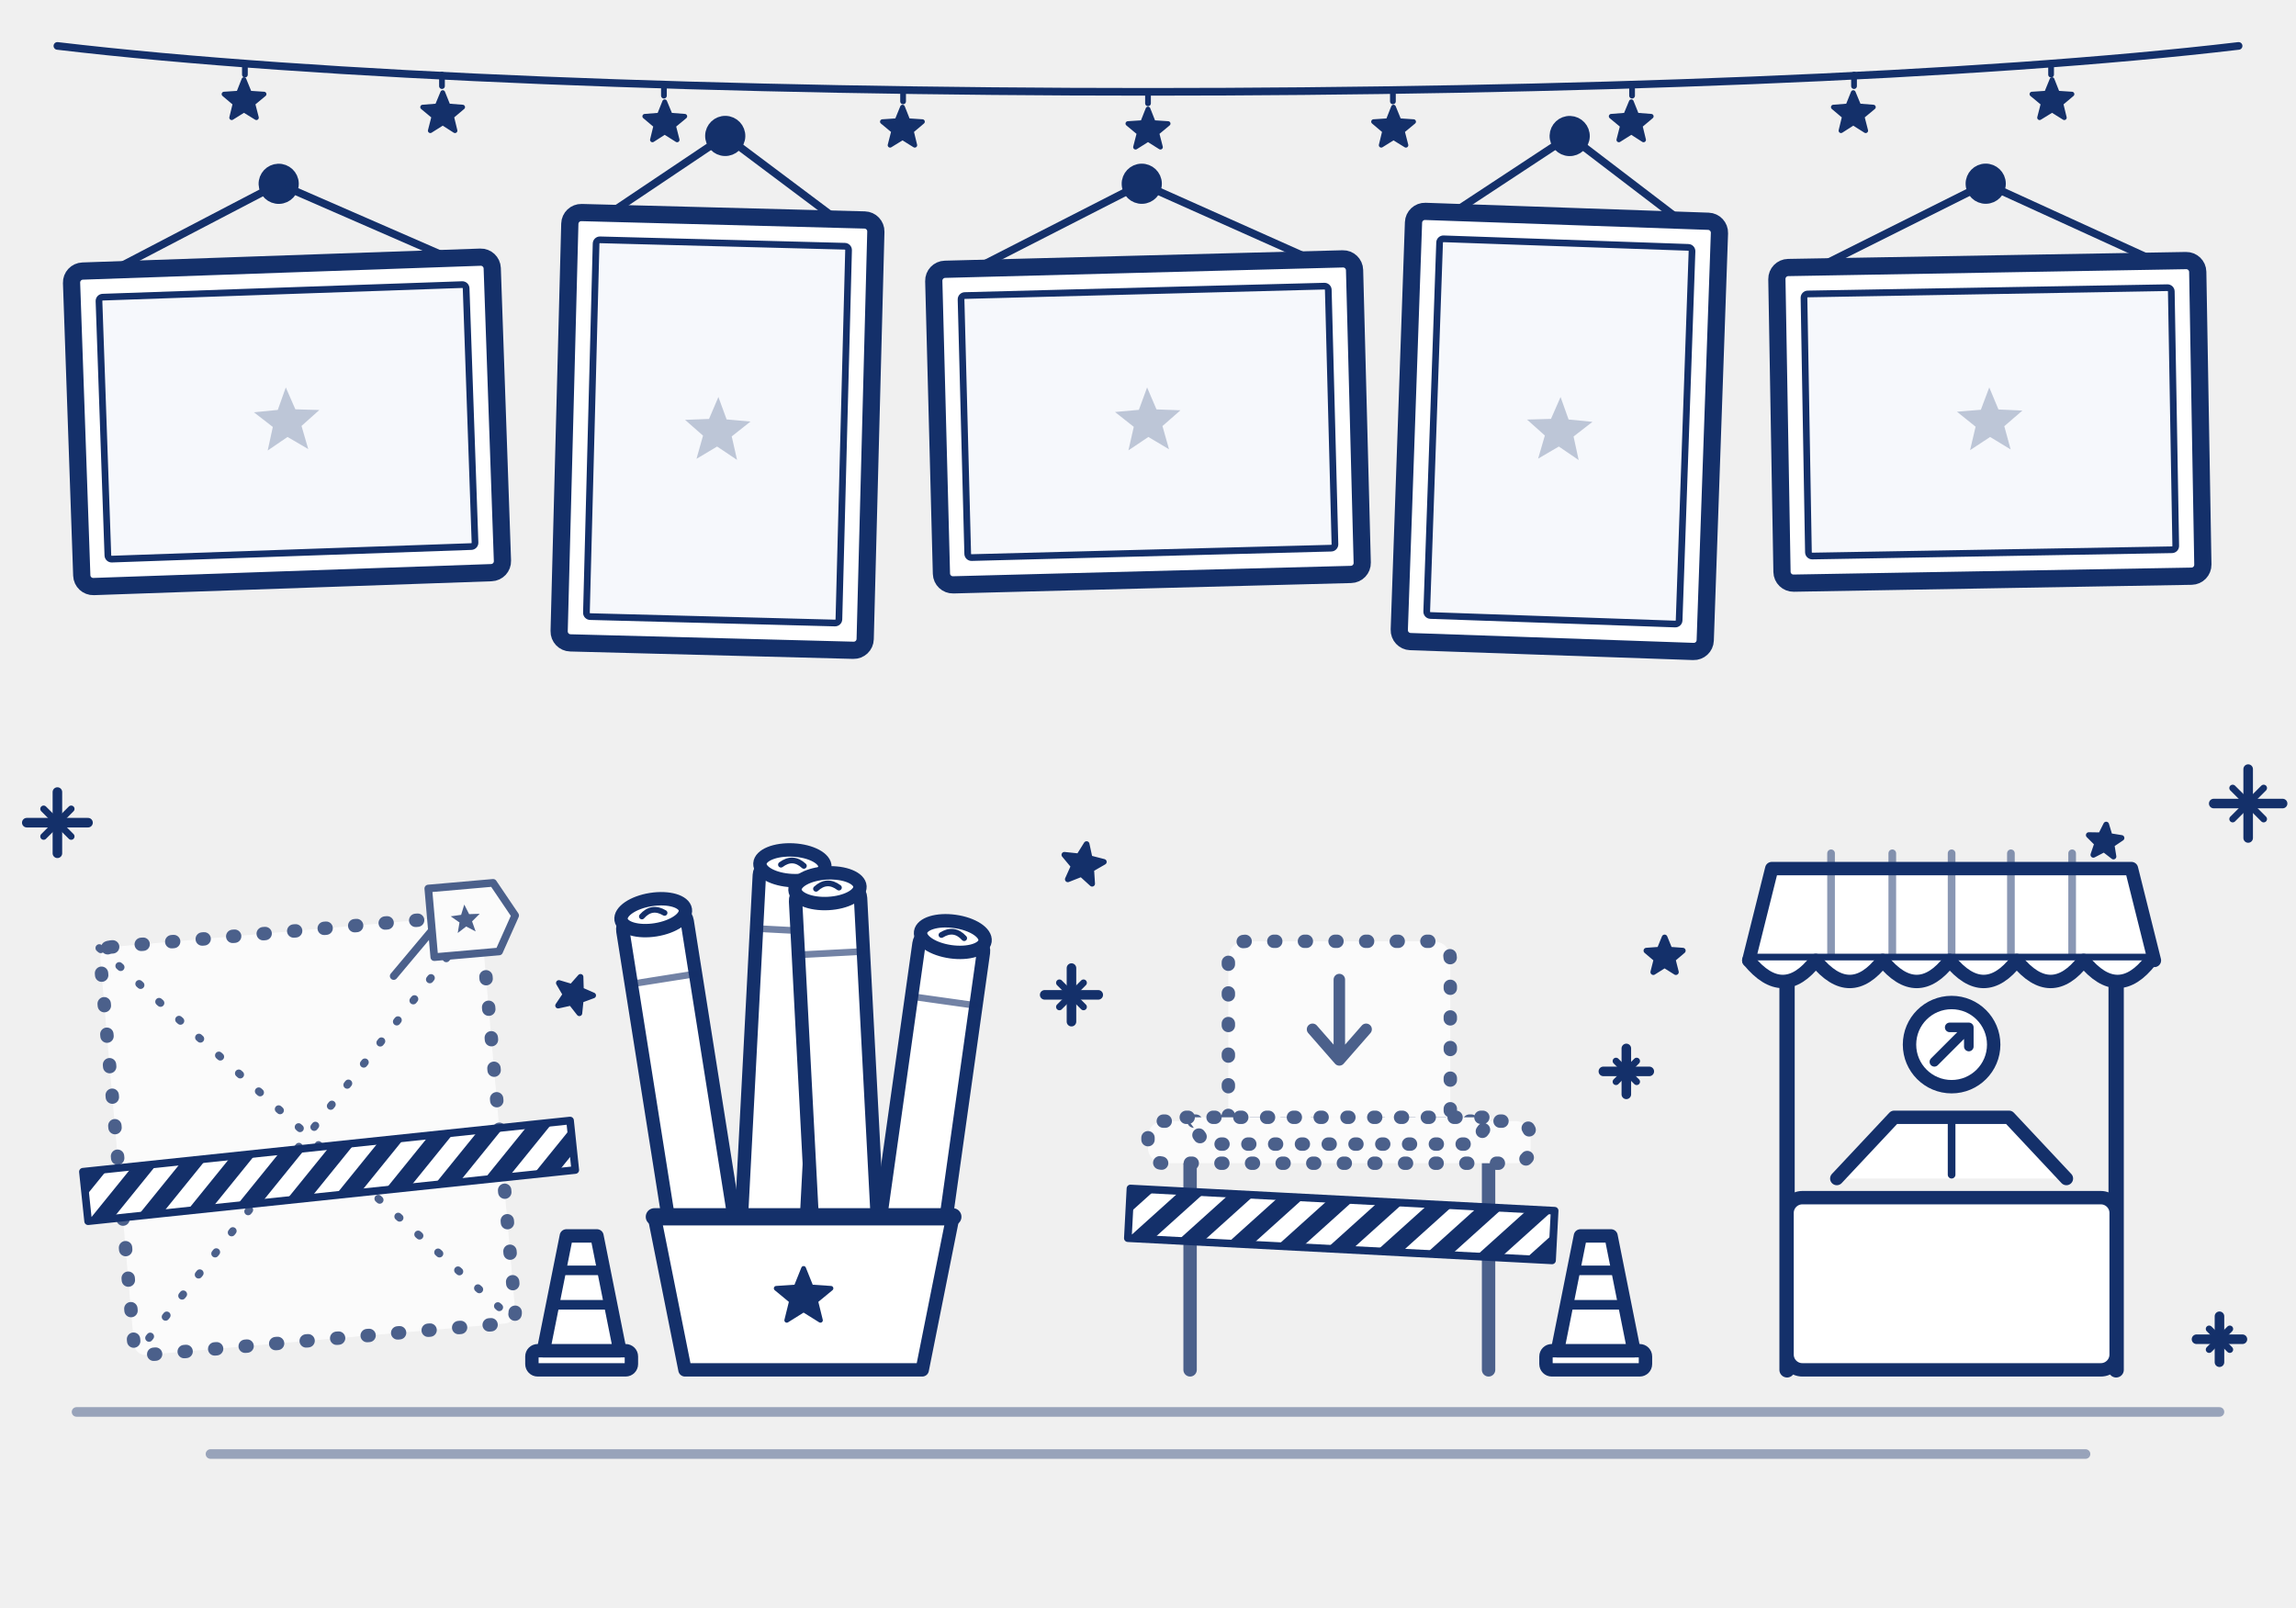
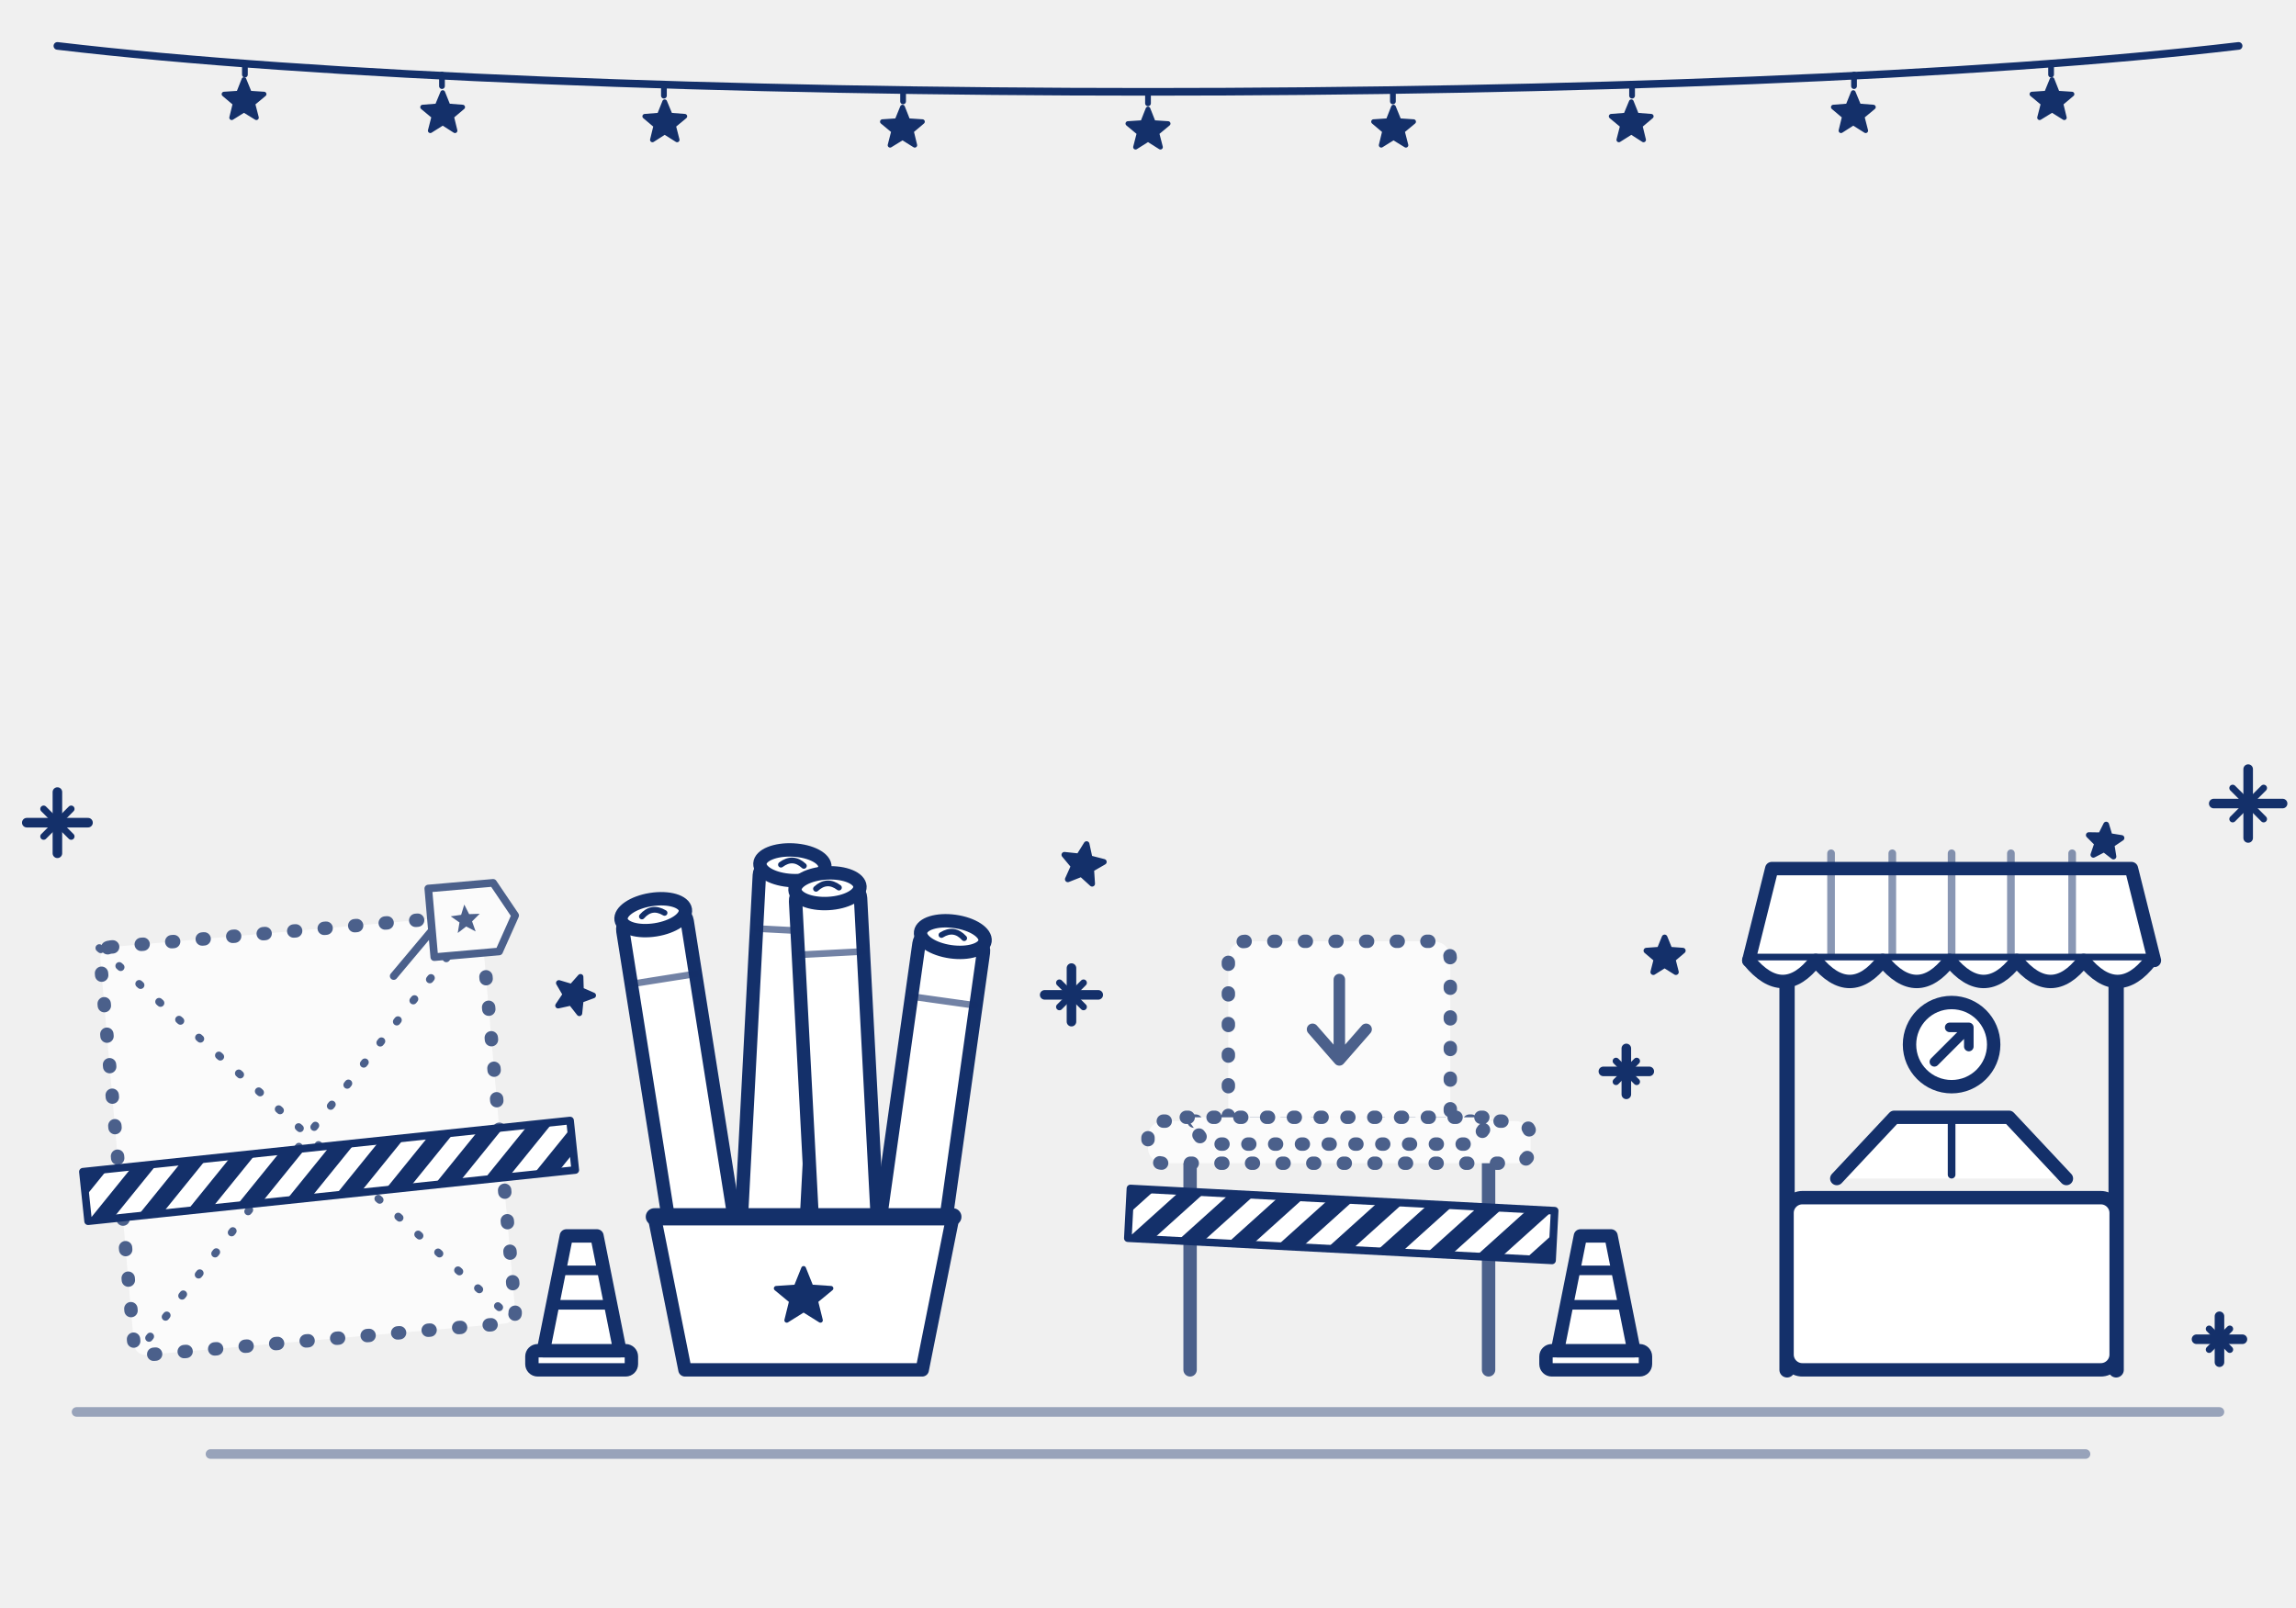
<svg xmlns="http://www.w3.org/2000/svg" viewBox="0 0 1200 840" width="1200" height="840" role="img" aria-labelledby="t">
  <g fill="none" stroke="#14306A" stroke-width="7" stroke-linecap="round" stroke-linejoin="round">
    <path d="M30 24 C 300 56, 900 56, 1170 24" stroke-width="4" />
    <path d="M127.5 41.6 L130.4 48.7 L138.0 49.2 L132.1 54.1 L134.0 61.5 L127.5 57.5 L121.1 61.5 L122.9 54.1 L117.1 49.2 L124.7 48.7 Z" fill="#14306A" stroke-width="2.5" />
    <path d="M128 33 v6" stroke-width="3" />
    <path d="M231.4 48.4 L234.2 55.4 L241.8 56.0 L236.0 60.9 L237.8 68.3 L231.4 64.2 L224.9 68.3 L226.8 60.9 L220.9 56.0 L228.5 55.4 Z" fill="#14306A" stroke-width="2.5" />
    <path d="M231 39 v6" stroke-width="3" />
    <path d="M347.4 53.2 L350.3 60.2 L357.9 60.8 L352.0 65.7 L353.9 73.1 L347.4 69.0 L341.0 73.1 L342.8 65.7 L337.0 60.8 L344.6 60.2 Z" fill="#14306A" stroke-width="2.5" />
    <path d="M347 44 v6" stroke-width="3" />
    <path d="M471.7 56.0 L474.5 63.1 L482.1 63.6 L476.3 68.5 L478.1 75.9 L471.7 71.9 L465.2 75.9 L467.1 68.5 L461.2 63.6 L468.8 63.1 Z" fill="#14306A" stroke-width="2.5" />
    <path d="M472 47 v6" stroke-width="3" />
    <path d="M600.0 57.0 L602.8 64.1 L610.5 64.6 L604.6 69.5 L606.5 76.9 L600.0 72.8 L593.5 76.9 L595.4 69.5 L589.5 64.6 L597.2 64.1 Z" fill="#14306A" stroke-width="2.5" />
    <path d="M600 48 v6" stroke-width="3" />
    <path d="M728.3 56.0 L731.2 63.1 L738.8 63.6 L732.9 68.5 L734.8 75.9 L728.3 71.9 L721.9 75.9 L723.7 68.5 L717.9 63.6 L725.5 63.1 Z" fill="#14306A" stroke-width="2.5" />
    <path d="M728 47 v6" stroke-width="3" />
    <path d="M852.6 53.2 L855.4 60.2 L863.0 60.8 L857.2 65.7 L859.0 73.1 L852.6 69.0 L846.1 73.1 L848.0 65.7 L842.1 60.8 L849.7 60.2 Z" fill="#14306A" stroke-width="2.5" />
    <path d="M853 44 v6" stroke-width="3" />
    <path d="M968.6 48.4 L971.5 55.4 L979.1 56.0 L973.2 60.9 L975.1 68.3 L968.6 64.2 L962.2 68.3 L964.0 60.9 L958.2 56.0 L965.8 55.4 Z" fill="#14306A" stroke-width="2.5" />
    <path d="M969 39 v6" stroke-width="3" />
    <path d="M1072.5 41.6 L1075.3 48.7 L1082.9 49.2 L1077.1 54.1 L1078.9 61.5 L1072.5 57.5 L1066.0 61.5 L1067.9 54.1 L1062.0 49.2 L1069.6 48.7 Z" fill="#14306A" stroke-width="2.5" />
    <path d="M1072 33 v6" stroke-width="3" />
-     <g id="canvas-calm-series" transform="rotate(-2.0 150.0 220.5)">
-       <path d="M58 140 L150.0 96 L242 140" stroke-width="4" />
-       <circle cx="150.0" cy="96" r="7" fill="#14306A" />
-       <rect x="40" y="138" width="220" height="165" rx="6" fill="#fff" stroke-width="9" />
-       <rect x="54" y="152" width="192" height="137" rx="2" fill="#F6F8FC" stroke-width="3.5" />
-       <path d="M150.0 202.5 L154.6 214.1 L167.1 214.9 L157.5 222.9 L160.6 235.1 L150.0 228.4 L139.4 235.1 L142.5 222.9 L132.9 214.9 L145.4 214.1 Z" fill="#14306A" fill-opacity="0.25" stroke="none" />
-     </g>
-     <g id="canvas-out-of-this-world" transform="rotate(1.5 375.0 225.5)">
-       <path d="M313 115 L375.0 71 L437 115" stroke-width="4" />
-       <circle cx="375.0" cy="71" r="7" fill="#14306A" />
-       <rect x="295" y="113" width="160" height="225" rx="6" fill="#fff" stroke-width="9" />
-       <rect x="309" y="127" width="132" height="197" rx="2" fill="#F6F8FC" stroke-width="3.5" />
-       <path d="M375.0 207.5 L379.6 219.1 L392.1 219.9 L382.5 227.9 L385.6 240.1 L375.0 233.4 L364.4 240.1 L367.5 227.9 L357.9 219.9 L370.4 219.1 Z" fill="#14306A" fill-opacity="0.25" stroke="none" />
-     </g>
-     <g id="canvas-oceans-view" transform="rotate(-1.5 600.0 220.5)">
-       <path d="M508 140 L600.0 96 L692 140" stroke-width="4" />
-       <circle cx="600.0" cy="96" r="7" fill="#14306A" />
-       <rect x="490" y="138" width="220" height="165" rx="6" fill="#fff" stroke-width="9" />
-       <rect x="504" y="152" width="192" height="137" rx="2" fill="#F6F8FC" stroke-width="3.5" />
-       <path d="M600.0 202.5 L604.6 214.1 L617.1 214.9 L607.5 222.9 L610.6 235.1 L600.0 228.4 L589.4 235.1 L592.5 222.9 L582.9 214.9 L595.4 214.1 Z" fill="#14306A" fill-opacity="0.25" stroke="none" />
-     </g>
-     <g id="canvas-dance-like-you-just-dont-care" transform="rotate(2.0 815.0 225.5)">
-       <path d="M753 115 L815.0 71 L877 115" stroke-width="4" />
-       <circle cx="815.0" cy="71" r="7" fill="#14306A" />
-       <rect x="735" y="113" width="160" height="225" rx="6" fill="#fff" stroke-width="9" />
-       <rect x="749" y="127" width="132" height="197" rx="2" fill="#F6F8FC" stroke-width="3.5" />
-       <path d="M815.0 207.5 L819.6 219.1 L832.1 219.9 L822.5 227.9 L825.6 240.1 L815.0 233.4 L804.4 240.1 L807.5 227.9 L797.9 219.9 L810.4 219.1 Z" fill="#14306A" fill-opacity="0.25" stroke="none" />
-     </g>
-     <g id="canvas-unique-one-of-a-kind" transform="rotate(-1.0 1040.0 220.5)">
-       <path d="M948 140 L1040.0 96 L1132 140" stroke-width="4" />
-       <circle cx="1040.0" cy="96" r="7" fill="#14306A" />
-       <rect x="930" y="138" width="220" height="165" rx="6" fill="#fff" stroke-width="9" />
-       <rect x="944" y="152" width="192" height="137" rx="2" fill="#F6F8FC" stroke-width="3.5" />
-       <path d="M1040.0 202.5 L1044.6 214.1 L1057.1 214.9 L1047.5 222.9 L1050.6 235.1 L1040.0 228.4 L1029.4 235.1 L1032.5 222.9 L1022.9 214.9 L1035.4 214.1 Z" fill="#14306A" fill-opacity="0.25" stroke="none" />
-     </g>
    <g id="object-originals" transform="rotate(-5 170 698)" opacity="0.75">
      <rect x="70" y="486" width="200" height="214" rx="6" fill="#fff" stroke-dasharray="1 15" />
      <path d="M70 486 L270 700 M270 486 L70 700" stroke-width="4" stroke-dasharray="1 13" />
      <path d="M110 606 h120" stroke-width="5" stroke-dasharray="1 12" />
      <path d="M222 514 l22 -22" stroke-width="4" />
      <path d="M244 470 h34 l10 18 l-10 18 h-34 z" fill="#fff" stroke-width="4" />
      <path d="M262.0 480.0 L264.1 485.2 L269.6 485.5 L265.3 489.1 L266.7 494.5 L262.0 491.5 L257.3 494.5 L258.7 489.1 L254.4 485.5 L259.9 485.2 Z" fill="#14306A" stroke="none" />
    </g>
    <g id="object-prints">
      <g transform="translate(368,646) rotate(-9)">
        <rect x="-17" y="-170" width="34" height="164" rx="6" fill="#fff" />
        <ellipse cx="0" cy="-170" rx="17" ry="8" fill="#fff" />
        <path d="M-6 -170 q6 -5 12 0" stroke-width="3" />
        <path d="M-17 -136 h34" stroke-width="3.5" stroke-opacity="0.6" />
      </g>
      <g transform="translate(404,646) rotate(3)">
        <rect x="-17" y="-194" width="34" height="188" rx="6" fill="#fff" />
        <ellipse cx="0" cy="-194" rx="17" ry="8" fill="#fff" />
        <path d="M-6 -194 q6 -5 12 0" stroke-width="3" />
        <path d="M-17 -160 h34" stroke-width="3.5" stroke-opacity="0.6" />
      </g>
      <g transform="translate(442,646) rotate(-3)">
        <rect x="-17" y="-182" width="34" height="176" rx="6" fill="#fff" />
        <ellipse cx="0" cy="-182" rx="17" ry="8" fill="#fff" />
        <path d="M-6 -182 q6 -5 12 0" stroke-width="3" />
        <path d="M-17 -148 h34" stroke-width="3.5" stroke-opacity="0.6" />
      </g>
      <g transform="translate(476,646) rotate(8)">
        <rect x="-17" y="-158" width="34" height="152" rx="6" fill="#fff" />
        <ellipse cx="0" cy="-158" rx="17" ry="8" fill="#fff" />
        <path d="M-6 -158 q6 -5 12 0" stroke-width="3" />
        <path d="M-17 -124 h34" stroke-width="3.5" stroke-opacity="0.6" />
      </g>
      <path d="M342 636 H498 L482 716 H358 Z" fill="#fff" />
      <path d="M342 636 H498" stroke-width="9" />
      <path d="M420.0 663.0 L423.9 672.7 L434.3 673.4 L426.3 680.0 L428.8 690.1 L420.0 684.6 L411.2 690.1 L413.7 680.0 L405.7 673.4 L416.1 672.7 Z" fill="#14306A" stroke-width="2.5" />
    </g>
    <g id="object-downloads" opacity="0.75">
      <path d="M622 606 V716 M778 606 V716" />
      <rect x="600" y="586" width="200" height="22" rx="8" fill="#fff" stroke-dasharray="1 15" />
      <path d="M642 584 V502 Q642 492 652 492 H748 Q758 492 758 502 V584" fill="#fff" stroke-dasharray="1 15" />
      <path d="M620 584 H780 L770 598 H630 Z" fill="#fff" stroke-dasharray="1 13" />
      <path d="M700 512 V552 M686 538 L700 554 L714 538" stroke-width="6" />
    </g>
    <g id="object-redbubble">
      <path d="M934 716 V506 M1106 716 V506" stroke-width="8" />
      <path d="M914 502 H1126 L1114 454 H926 Z" fill="#fff" />
      <path d="M957 446 L957 502" stroke-width="4" stroke-opacity="0.5" />
      <path d="M989 446 L989 502" stroke-width="4" stroke-opacity="0.5" />
      <path d="M1020 446 L1020 502" stroke-width="4" stroke-opacity="0.5" />
      <path d="M1051 446 L1051 502" stroke-width="4" stroke-opacity="0.5" />
      <path d="M1083 446 L1083 502" stroke-width="4" stroke-opacity="0.5" />
      <path d="M914 502 q18 22 35 0 q18 22 35 0 q18 22 35 0 q18 22 35 0 q18 22 35 0 q18 22 35 0" fill="#fff" />
      <rect x="934" y="626" width="172" height="90" rx="8" fill="#fff" />
      <path d="M960 616 l30 -32 h60 l30 32" fill="#fff" />
      <path d="M1020 586 v28" stroke-width="4" />
      <g transform="translate(1020,546)">
        <circle r="22" fill="#fff" />
        <path d="M-9 9 L9 -9 M-1 -9 H9 V1" stroke-width="5" />
      </g>
    </g>
    <g transform="rotate(-6 172.0 612)">
      <defs>
        <clipPath id="tape-a">
          <rect x="44" y="599" width="256" height="26" />
        </clipPath>
      </defs>
      <rect x="44" y="599" width="256" height="26" fill="#fff" stroke="none" />
      <g clip-path="url(#tape-a)">
        <path d="M18 625 L31 625 L57 599 L44 599 Z" fill="#14306A" stroke="none" />
        <path d="M44 625 L57 625 L83 599 L70 599 Z" fill="#14306A" stroke="none" />
        <path d="M70 625 L83 625 L109 599 L96 599 Z" fill="#14306A" stroke="none" />
        <path d="M96 625 L109 625 L135 599 L122 599 Z" fill="#14306A" stroke="none" />
        <path d="M122 625 L135 625 L161 599 L148 599 Z" fill="#14306A" stroke="none" />
        <path d="M148 625 L161 625 L187 599 L174 599 Z" fill="#14306A" stroke="none" />
        <path d="M174 625 L187 625 L213 599 L200 599 Z" fill="#14306A" stroke="none" />
        <path d="M200 625 L213 625 L239 599 L226 599 Z" fill="#14306A" stroke="none" />
        <path d="M226 625 L239 625 L265 599 L252 599 Z" fill="#14306A" stroke="none" />
        <path d="M252 625 L265 625 L291 599 L278 599 Z" fill="#14306A" stroke="none" />
        <path d="M278 625 L291 625 L317 599 L304 599 Z" fill="#14306A" stroke="none" />
      </g>
      <rect x="44" y="599" width="256" height="26" fill="none" stroke-width="4" />
    </g>
    <g>
      <rect x="278" y="706" width="52" height="10" rx="3" fill="#fff" />
      <path d="M284 706 L296 646 H312 L324 706 Z" fill="#fff" />
      <path d="M289 682 H319 M293 664 H315" stroke-width="5" />
    </g>
    <g transform="rotate(3 701.0 640)">
      <defs>
        <clipPath id="tape-b">
          <rect x="590" y="627" width="222" height="26" />
        </clipPath>
      </defs>
      <rect x="590" y="627" width="222" height="26" fill="#fff" stroke="none" />
      <g clip-path="url(#tape-b)">
        <path d="M564 653 L577 653 L603 627 L590 627 Z" fill="#14306A" stroke="none" />
        <path d="M590 653 L603 653 L629 627 L616 627 Z" fill="#14306A" stroke="none" />
        <path d="M616 653 L629 653 L655 627 L642 627 Z" fill="#14306A" stroke="none" />
        <path d="M642 653 L655 653 L681 627 L668 627 Z" fill="#14306A" stroke="none" />
        <path d="M668 653 L681 653 L707 627 L694 627 Z" fill="#14306A" stroke="none" />
        <path d="M694 653 L707 653 L733 627 L720 627 Z" fill="#14306A" stroke="none" />
        <path d="M720 653 L733 653 L759 627 L746 627 Z" fill="#14306A" stroke="none" />
        <path d="M746 653 L759 653 L785 627 L772 627 Z" fill="#14306A" stroke="none" />
        <path d="M772 653 L785 653 L811 627 L798 627 Z" fill="#14306A" stroke="none" />
        <path d="M798 653 L811 653 L837 627 L824 627 Z" fill="#14306A" stroke="none" />
      </g>
      <rect x="590" y="627" width="222" height="26" fill="none" stroke-width="4" />
    </g>
    <g>
      <rect x="808" y="706" width="52" height="10" rx="3" fill="#fff" />
      <path d="M814 706 L826 646 H842 L854 706 Z" fill="#fff" />
      <path d="M819 682 H849 M823 664 H845" stroke-width="5" />
    </g>
    <path d="M40 738 H1160 M110 760 H1090" stroke-width="5" stroke-opacity="0.4" />
    <g stroke-width="5">
      <path d="M30 414 V446 M14 430 H46" />
      <path d="M22.8 422.8 L37.2 437.2 M37.2 422.8 L22.8 437.2" stroke-width="3.5" />
      <path d="M1175 402 V438 M1157 420 H1193" />
      <path d="M1166.9 411.9 L1183.1 428.1 M1183.1 411.9 L1166.9 428.1" stroke-width="3.5" />
      <path d="M560 506 V534 M546 520 H574" />
      <path d="M553.7 513.7 L566.3 526.3 M566.3 513.7 L553.7 526.3" stroke-width="3.5" />
      <path d="M850 548 V572 M838 560 H862" />
      <path d="M844.6 554.6 L855.4 565.4 M855.4 554.6 L844.6 565.4" stroke-width="3.5" />
      <path d="M1160 688 V712 M1148 700 H1172" />
      <path d="M1154.6 694.6 L1165.4 705.4 M1165.4 694.6 L1154.6 705.4" stroke-width="3.5" />
    </g>
  </g>
  <path d="M567.9 441.2 L569.5 448.6 L576.9 450.5 L570.3 454.3 L570.8 461.9 L565.2 456.8 L558.1 459.6 L561.2 452.7 L556.3 446.8 L563.9 447.6 Z" fill="#14306A" stroke="#14306A" stroke-width="3" stroke-linejoin="round" />
  <path d="M870.0 490.0 L872.6 496.4 L879.5 496.9 L874.2 501.4 L875.9 508.1 L870.0 504.4 L864.1 508.1 L865.8 501.4 L860.5 496.9 L867.4 496.4 Z" fill="#14306A" stroke="#14306A" stroke-width="3" stroke-linejoin="round" />
  <path d="M303.4 510.6 L303.6 517.5 L310.0 520.3 L303.5 522.7 L302.8 529.6 L298.5 524.1 L291.7 525.6 L295.6 519.8 L292.1 513.8 L298.8 515.8 Z" fill="#14306A" stroke="#14306A" stroke-width="3" stroke-linejoin="round" />
  <path d="M1100.8 431.0 L1102.6 437.0 L1108.8 438.0 L1103.6 441.5 L1104.6 447.7 L1099.7 443.9 L1094.1 446.8 L1096.1 440.9 L1091.7 436.5 L1098.0 436.6 Z" fill="#14306A" stroke="#14306A" stroke-width="3" stroke-linejoin="round" />
</svg>
